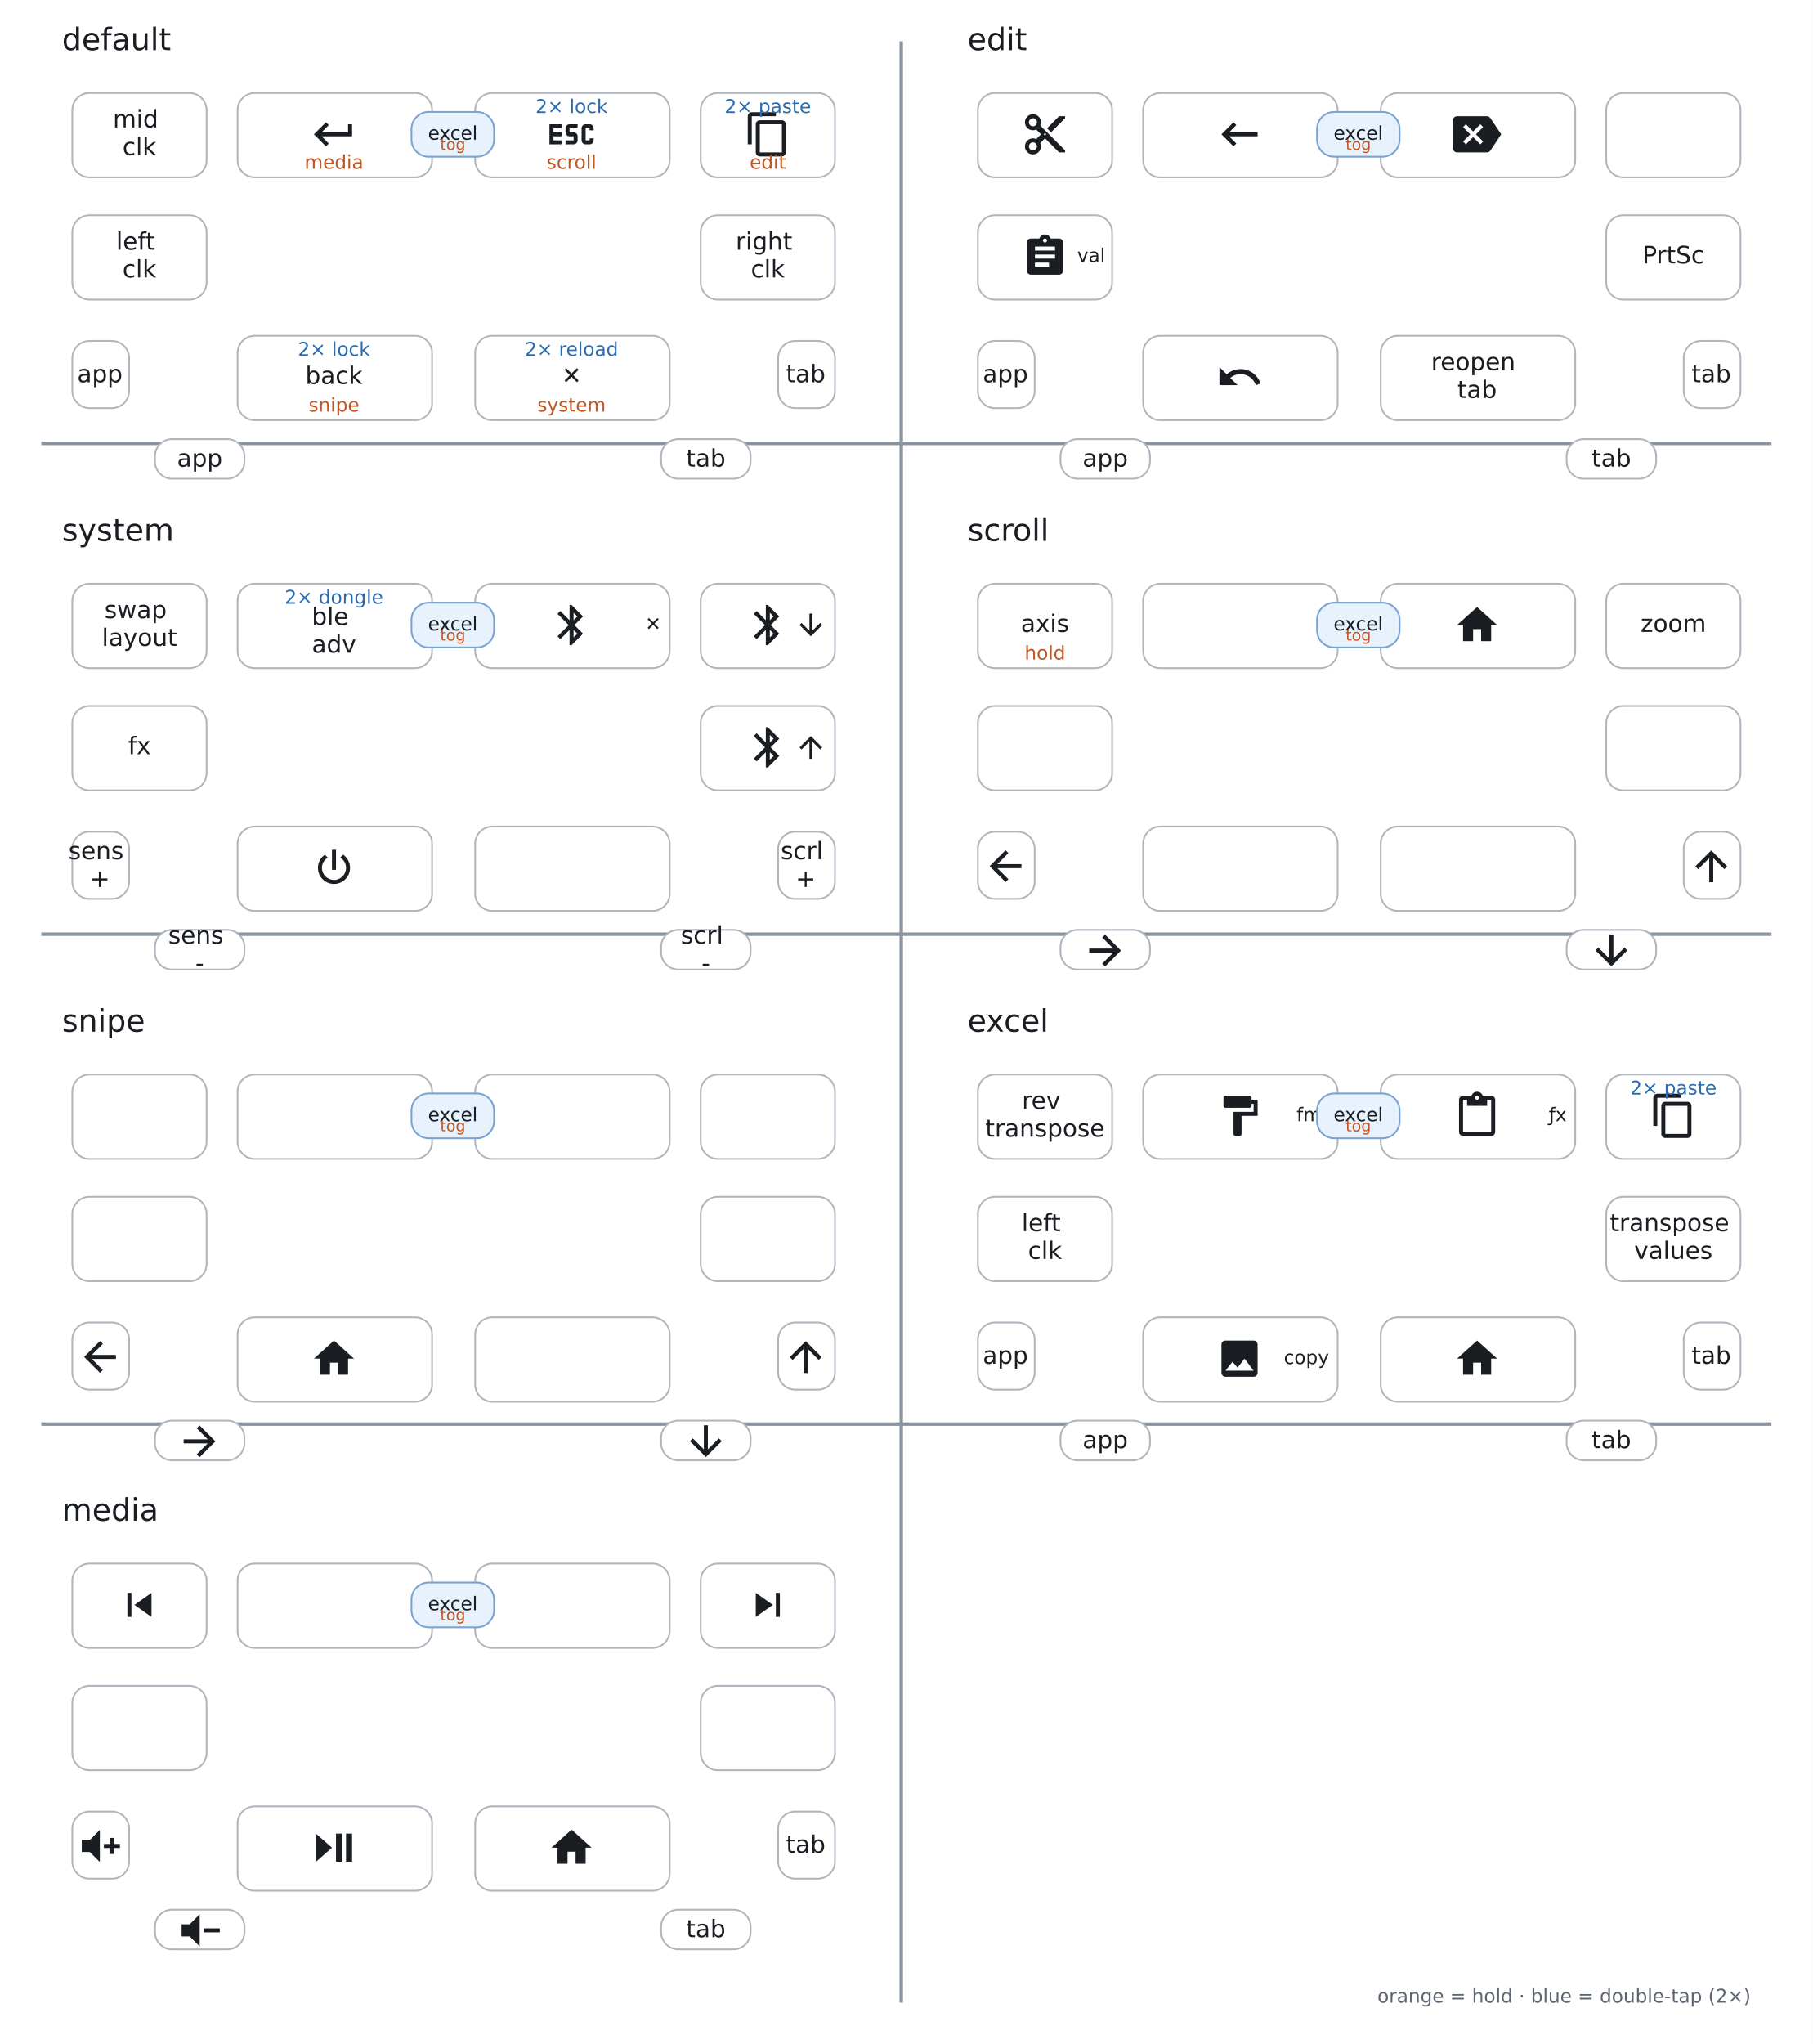
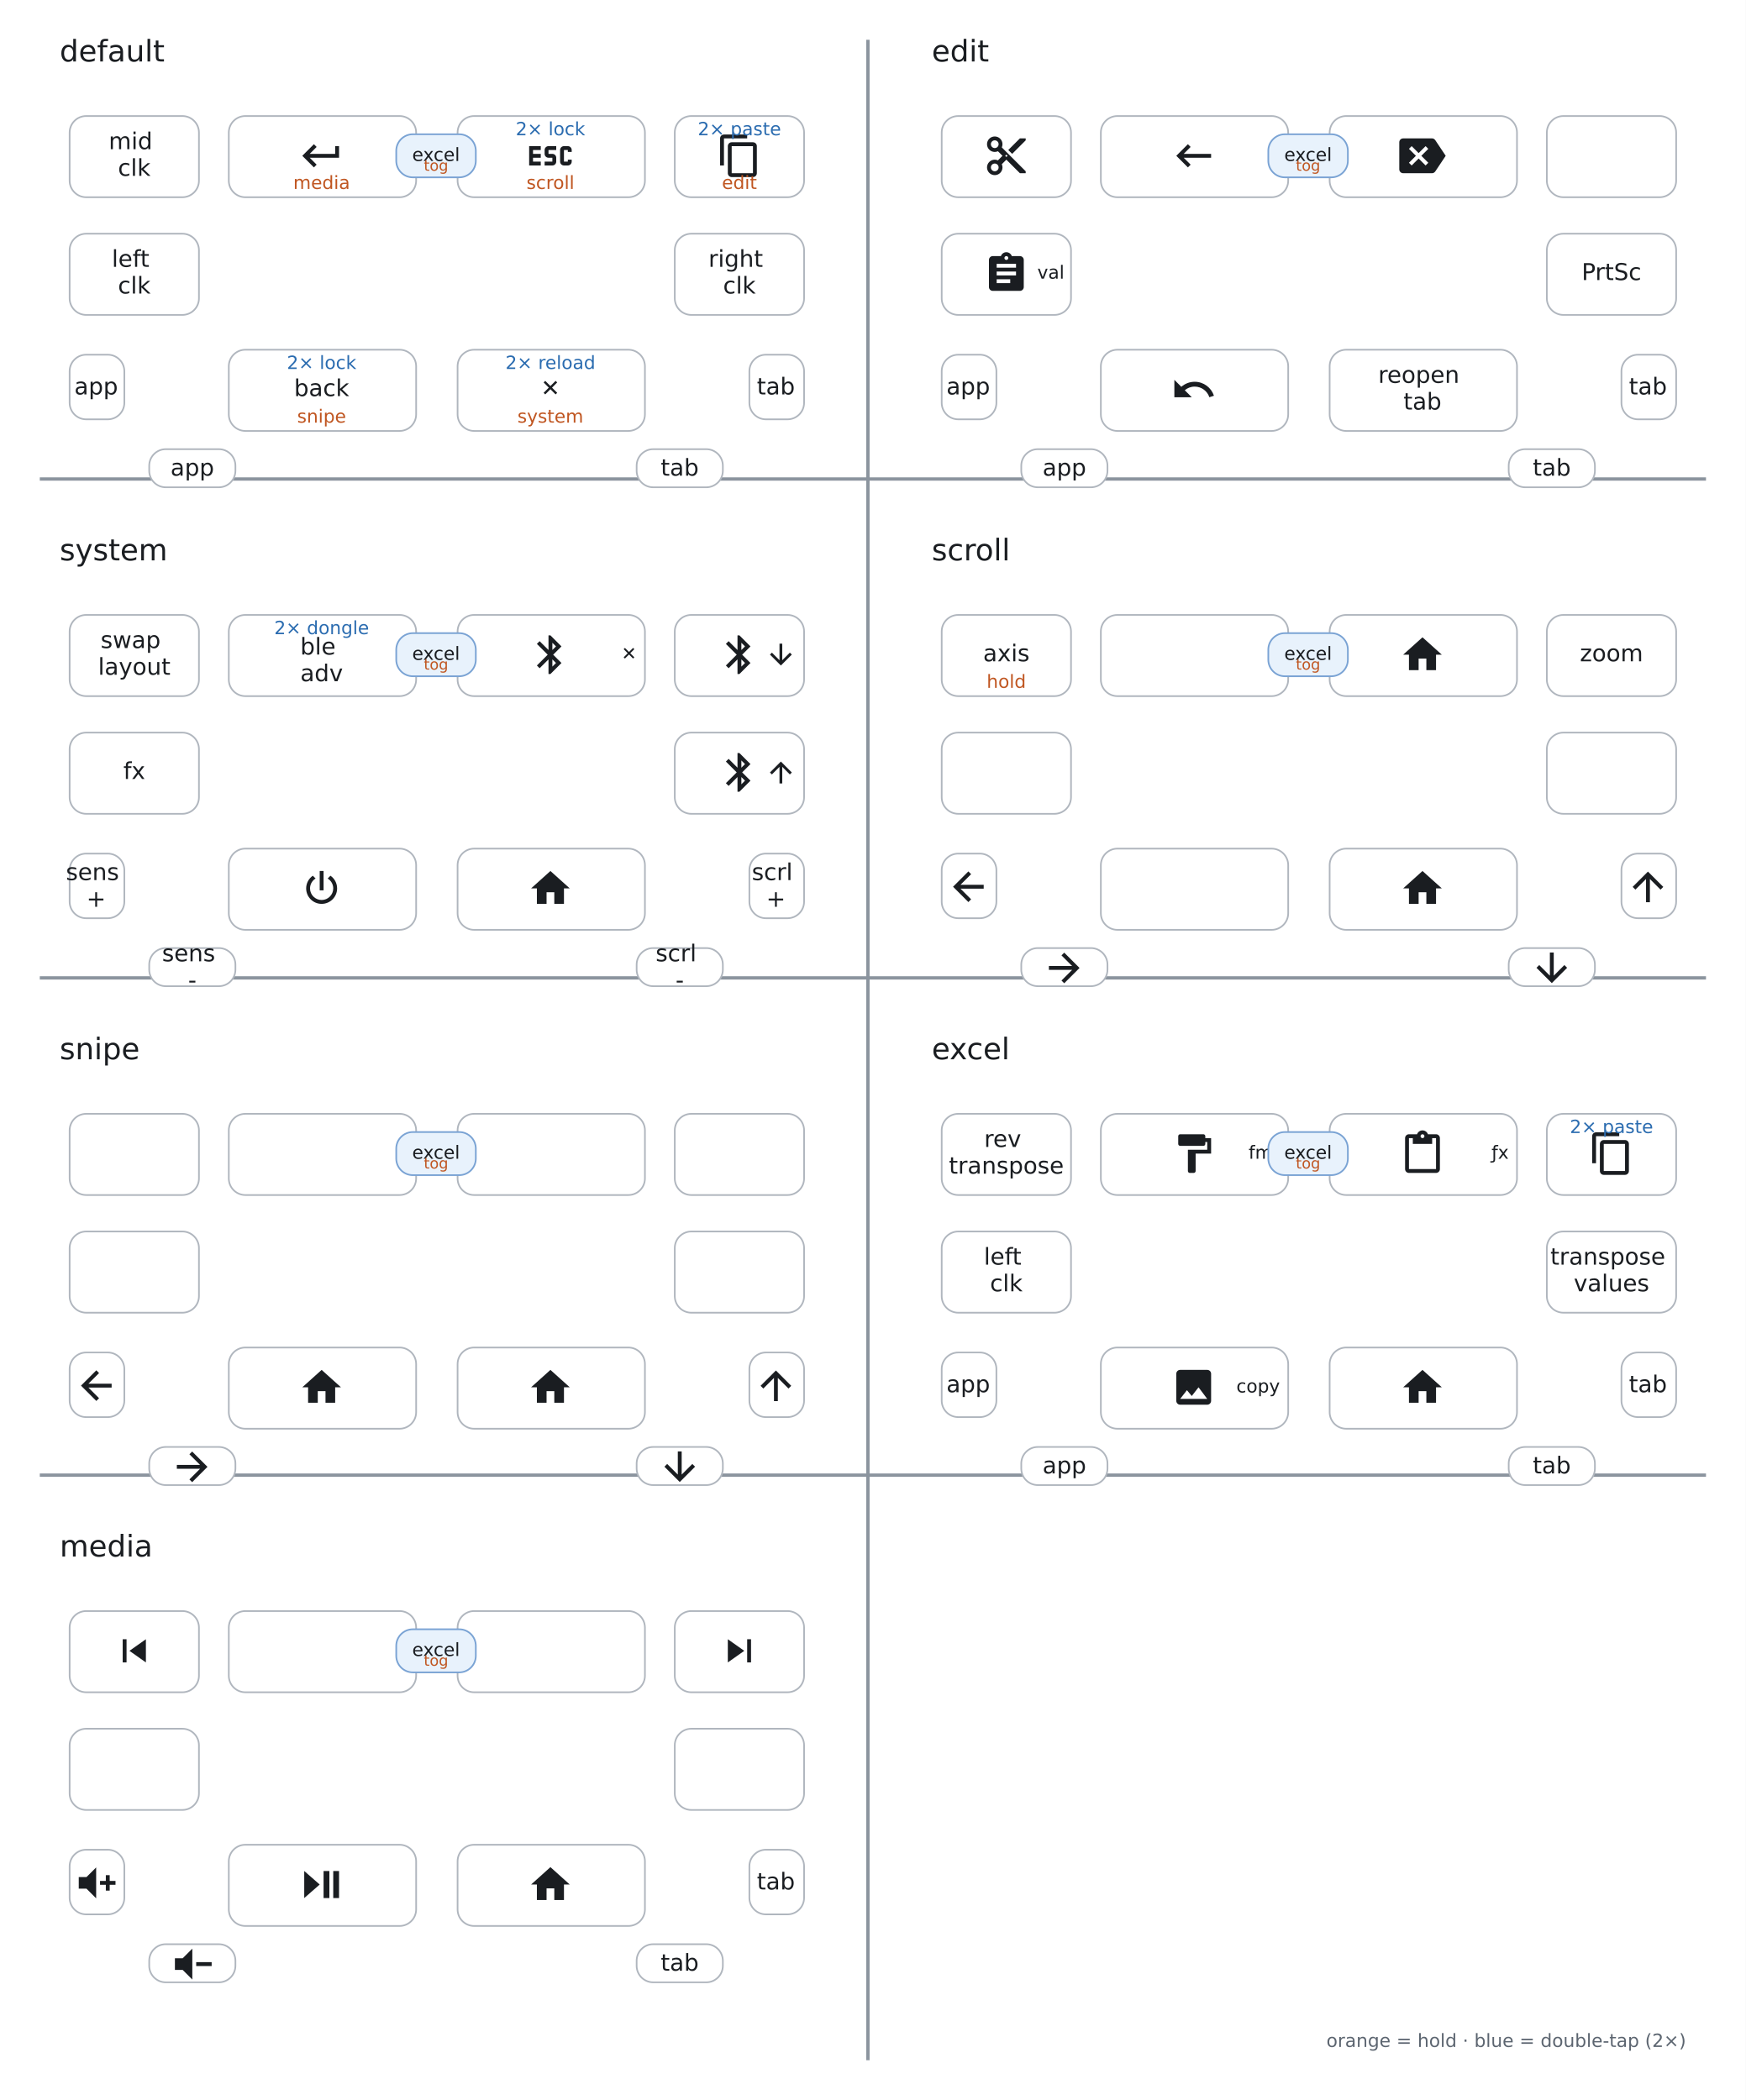
- <svg xmlns="http://www.w3.org/2000/svg" xmlns:xlink="http://www.w3.org/1999/xlink" width="1053" height="1187" viewBox="0 0 1053 1187" class="keymap">
+ <svg xmlns="http://www.w3.org/2000/svg" xmlns:xlink="http://www.w3.org/1999/xlink" width="1053" height="1267" viewBox="0 0 1053 1267" class="keymap">
  <rect id="page-bg" width="100%" height="100%" fill="#ffffff" />
  <g id="layer-dividers" fill="none" stroke="#8b949e" stroke-width="2" stroke-linecap="butt">
-     <line class="layer-divider-h" x1="24.0" y1="257.5" x2="1029.0" y2="257.5" />
-     <line class="layer-divider-h" x1="24.0" y1="542.5" x2="1029.0" y2="542.5" />
-     <line class="layer-divider-h" x1="24.0" y1="827.0" x2="1029.0" y2="827.0" />
-     <line class="layer-divider-v" x1="523.5" y1="24.0" x2="523.5" y2="1163.0" />
+     <line class="layer-divider-h" x1="24.0" y1="289.0" x2="1029.0" y2="289.0" />
+     <line class="layer-divider-h" x1="24.0" y1="590.0" x2="1029.0" y2="590.0" />
+     <line class="layer-divider-h" x1="24.0" y1="890.0" x2="1029.0" y2="890.0" />
+     <line class="layer-divider-v" x1="523.5" y1="24.0" x2="523.5" y2="1243.0" />
  </g>
  <defs>/* start glyphs */
<symbol id="mdi:arrow-down" viewBox="0 0 24 24">
      <path fill="#1a1d21" d="M11,4H13V16L18.5,10.5L19.92,11.92L12,19.84L4.08,11.92L5.5,10.5L11,16V4Z" />
    </symbol>
    <symbol id="mdi:arrow-left" viewBox="0 0 24 24">
      <path fill="#1a1d21" d="M20,11V13H8L13.5,18.5L12.08,19.92L4.16,12L12.08,4.08L13.5,5.5L8,11H20Z" />
    </symbol>
    <symbol id="mdi:arrow-right" viewBox="0 0 24 24">
      <path fill="#1a1d21" d="M4,11V13H16L10.5,18.5L11.92,19.92L19.84,12L11.92,4.08L10.5,5.5L16,11H4Z" />
    </symbol>
    <symbol id="mdi:arrow-up" viewBox="0 0 24 24">
      <path fill="#1a1d21" d="M13,20H11V8L5.5,13.5L4.08,12.08L12,4.16L19.92,12.08L18.5,13.5L13,8V20Z" />
    </symbol>
    <symbol id="mdi:backspace-reverse" viewBox="0 0 24 24">
      <path fill="#1a1d21" d="M2,21H17C17.7,21 18.2,20.6 18.6,20.1L24,12L18.6,3.9C18.2,3.4 17.7,3 17,3H2A2,2 0 0,0 0,5V19A2,2 0 0,0 2,21M5,8.4L6.4,7L10,10.6L13.6,7L15,8.4L11.4,12L15,15.6L13.6,17L10,13.4L6.4,17L5,15.6L8.6,12" />
    </symbol>
    <symbol id="mdi:bluetooth" viewBox="0 0 24 24">
      <path fill="#1a1d21" d="M14.88,16.29L13,18.17V14.41M13,5.83L14.88,7.71L13,9.58M17.71,7.71L12,2H11V9.58L6.41,5L5,6.41L10.59,12L5,17.58L6.41,19L11,14.41V22H12L17.71,16.29L13.41,12L17.71,7.71Z" />
    </symbol>
    <symbol id="mdi:clipboard-text" viewBox="0 0 24 24">
      <path fill="#1a1d21" d="M17,9H7V7H17M17,13H7V11H17M14,17H7V15H14M12,3A1,1 0 0,1 13,4A1,1 0 0,1 12,5A1,1 0 0,1 11,4A1,1 0 0,1 12,3M19,3H14.82C14.4,1.84 13.3,1 12,1C10.7,1 9.6,1.84 9.18,3H5A2,2 0 0,0 3,5V19A2,2 0 0,0 5,21H19A2,2 0 0,0 21,19V5A2,2 0 0,0 19,3Z" />
    </symbol>
    <symbol id="mdi:content-copy" viewBox="0 0 24 24">
      <path fill="#1a1d21" d="M19,21H8V7H19M19,5H8A2,2 0 0,0 6,7V21A2,2 0 0,0 8,23H19A2,2 0 0,0 21,21V7A2,2 0 0,0 19,5M16,1H4A2,2 0 0,0 2,3V17H4V3H16V1Z" />
    </symbol>
    <symbol id="mdi:content-cut" viewBox="0 0 24 24">
      <path fill="#1a1d21" d="M19,3L13,9L15,11L22,4V3M12,12.5A0.5,0.5 0 0,1 11.5,12A0.5,0.5 0 0,1 12,11.5A0.5,0.5 0 0,1 12.5,12A0.5,0.5 0 0,1 12,12.5M6,20A2,2 0 0,1 4,18C4,16.89 4.9,16 6,16A2,2 0 0,1 8,18C8,19.11 7.1,20 6,20M6,8A2,2 0 0,1 4,6C4,4.89 4.9,4 6,4A2,2 0 0,1 8,6C8,7.11 7.1,8 6,8M9.64,7.64C9.87,7.14 10,6.59 10,6A4,4 0 0,0 6,2A4,4 0 0,0 2,6A4,4 0 0,0 6,10C6.59,10 7.14,9.87 7.64,9.64L10,12L7.64,14.36C7.14,14.13 6.59,14 6,14A4,4 0 0,0 2,18A4,4 0 0,0 6,22A4,4 0 0,0 10,18C10,17.41 9.87,16.86 9.64,16.36L12,14L19,21H22V20L9.64,7.64Z" />
    </symbol>
    <symbol id="mdi:content-paste" viewBox="0 0 24 24">
      <path fill="#1a1d21" d="M19,20H5V4H7V7H17V4H19M12,2A1,1 0 0,1 13,3A1,1 0 0,1 12,4A1,1 0 0,1 11,3A1,1 0 0,1 12,2M19,2H14.82C14.4,0.84 13.3,0 12,0C10.7,0 9.6,0.84 9.18,2H5A2,2 0 0,0 3,4V20A2,2 0 0,0 5,22H19A2,2 0 0,0 21,20V4A2,2 0 0,0 19,2Z" />
    </symbol>
    <symbol id="mdi:format-paint" viewBox="0 0 24 24">
      <path fill="#1a1d21" d="M18,4V3A1,1 0 0,0 17,2H5A1,1 0 0,0 4,3V7A1,1 0 0,0 5,8H17A1,1 0 0,0 18,7V6H19V10H9V21A1,1 0 0,0 10,22H12A1,1 0 0,0 13,21V12H21V4H18Z" />
    </symbol>
    <symbol id="mdi:home" viewBox="0 0 24 24">
      <path fill="#1a1d21" d="M10,20V14H14V20H19V12H22L12,3L2,12H5V20H10Z" />
    </symbol>
    <symbol id="mdi:image" viewBox="0 0 24 24">
      <path fill="#1a1d21" d="M8.5,13.5L11,16.5L14.5,12L19,18H5M21,19V5C21,3.89 20.1,3 19,3H5A2,2 0 0,0 3,5V19A2,2 0 0,0 5,21H19A2,2 0 0,0 21,19Z" />
    </symbol>
    <symbol id="mdi:keyboard-backspace" viewBox="0 0 24 24">
      <path fill="#1a1d21" d="M21,11H6.83L10.41,7.41L9,6L3,12L9,18L10.41,16.58L6.83,13H21V11Z" />
    </symbol>
    <symbol id="mdi:keyboard-esc" viewBox="0 0 24 24">
      <path fill="#1a1d21" d="M1 7H7V9H3V11H7V13H3V15H7V17H1V7M11 7H15V9H11V11H13C14.11 11 15 11.9 15 13V15C15 16.11 14.11 17 13 17H9V15H13V13H11C9.9 13 9 12.11 9 11V9C9 7.9 9.9 7 11 7M19 7H21C22.11 7 23 7.9 23 9V10H21V9H19V15H21V14H23V15C23 16.11 22.11 17 21 17H19C17.9 17 17 16.11 17 15V9C17 7.9 17.9 7 19 7Z" />
    </symbol>
    <symbol id="mdi:keyboard-return" viewBox="0 0 24 24">
      <path fill="#1a1d21" d="M19,7V11H5.83L9.41,7.41L8,6L2,12L8,18L9.41,16.58L5.83,13H21V7H19Z" />
    </symbol>
    <symbol id="mdi:play-pause" viewBox="0 0 24 24">
      <path fill="#1a1d21" d="M3,5V19L11,12M13,19H16V5H13M18,5V19H21V5" />
    </symbol>
    <symbol id="mdi:power" viewBox="0 0 24 24">
      <path fill="#1a1d21" d="M16.56,5.44L15.11,6.89C16.84,7.94 18,9.83 18,12A6,6 0 0,1 12,18A6,6 0 0,1 6,12C6,9.83 7.16,7.94 8.88,6.88L7.44,5.44C5.36,6.88 4,9.28 4,12A8,8 0 0,0 12,20A8,8 0 0,0 20,12C20,9.28 18.64,6.88 16.56,5.44M13,3H11V13H13" />
    </symbol>
    <symbol id="mdi:skip-next" viewBox="0 0 24 24">
      <path fill="#1a1d21" d="M16,18H18V6H16M6,18L14.5,12L6,6V18Z" />
    </symbol>
    <symbol id="mdi:skip-previous" viewBox="0 0 24 24">
      <path fill="#1a1d21" d="M6,18V6H8V18H6M9.5,12L18,6V18L9.5,12Z" />
    </symbol>
    <symbol id="mdi:undo" viewBox="0 0 24 24">
      <path fill="#1a1d21" d="M12.5,8C9.85,8 7.45,9 5.6,10.6L2,7V16H11L7.38,12.38C8.77,11.22 10.54,10.5 12.5,10.5C16.04,10.5 19.05,12.81 20.1,16L22.47,15.22C21.08,11.03 17.15,8 12.5,8Z" />
    </symbol>
    <symbol id="mdi:volume-minus" viewBox="0 0 24 24">
      <path fill="#1a1d21" d="M3,9H7L12,4V20L7,15H3V9M14,11H22V13H14V11Z" />
    </symbol>
    <symbol id="mdi:volume-plus" viewBox="0 0 24 24">
      <path fill="#1a1d21" d="M3,9H7L12,4V20L7,15H3V9M14,11H17V8H19V11H22V13H19V16H17V13H14V11Z" />
    </symbol>
  </defs>/* end glyphs */
<style>/* inherit to force styles through use tags */
svg path {
    fill: inherit;
}

/* font and background color specifications */
svg.keymap {
    font-family: SFMono-Regular,Consolas,Liberation Mono,Menlo,monospace;
    font-size: 14px;
    font-kerning: normal;
    text-rendering: optimizeLegibility;
    fill: #24292e;
}

/* default key styling */
rect.key {
    fill: #f6f8fa;
}

rect.key, rect.combo {
    stroke: #c9cccf;
    stroke-width: 1;
}

/* default key side styling, only used is draw_key_sides is set */
rect.side {
    filter: brightness(90%);
}

/* color accent for combo boxes */
rect.combo, rect.combo-separate {
    fill: #cdf;
}

/* color accent for held keys */
rect.held, rect.combo.held {
    fill: #fdd;
}

/* color accent for ghost (optional) keys */
rect.ghost, rect.combo.ghost {
    stroke-dasharray: 4, 4;
    stroke-width: 2;
}

text {
    text-anchor: middle;
    dominant-baseline: middle;
}

/* styling for layer labels */
text.label {
    font-weight: bold;
    text-anchor: start;
    stroke: white;
    stroke-width: 4;
    paint-order: stroke;
}

/* styling for optional footer */
text.footer {
    text-anchor: end;
    dominant-baseline: auto;
    stroke: white;
    stroke-width: 4;
    paint-order: stroke;
}

/* styling for combo tap, and key non-tap label text */
text.combo, text.hold, text.shifted, text.left, text.right, text.tl, text.tr, text.bl, text.br {
    font-size: 11px;
}

text.hold, text.bl, text.br {
    text-anchor: middle;
    dominant-baseline: auto;
}

text.shifted, text.tl, text.tr {
    text-anchor: middle;
    dominant-baseline: hanging;
}

text.left, text.tl, text.bl {
    text-anchor: start;
}

text.right, text.tr, text.br {
    text-anchor: end;
}

text.layer-activator {
    text-decoration: underline;
}

/* styling for hold/shifted label text in combo box */
text.combo.hold, text.combo.shifted, text.combo.left, text.combo.right {
    font-size: 8px;
}

/* lighter symbol for transparent keys */
text.trans {
    fill: #7b7e81;
}

/* styling for combo dendrons */
path.combo {
    stroke-width: 1;
    stroke: gray;
    fill: none;
}

/* Start Tabler Icons Cleanup */
/* cannot use height/width with glyphs */
.icon-tabler &gt; path {
    fill: inherit;
    stroke: inherit;
    stroke-width: 2;
}
/* hide tabler's default box */
.icon-tabler &gt; path[stroke="none"][fill="none"] {
    visibility: hidden;
}
/* End Tabler Icons Cleanup */

svg.keymap {
  font-family: "DejaVu Sans", "Segoe UI", sans-serif;
  font-size: 15px;
  font-weight: 400;
  fill: #1a1d21;
}
#layer-dividers line, line.layer-divider-h, line.layer-divider-v {
  stroke: #8b949e;
  stroke-width: 2;
}
rect.key {
  fill: #ffffff;
  stroke: #b0b6be;
  stroke-width: 1;
}
rect.combo, rect.combo-separate {
  fill: #e8f2fc;
  stroke: #7aa3d4;
  stroke-width: 1;
}
rect.held, rect.combo.held {
  fill: #ffe8c8;
  stroke: #c05621;
}
rect.ghost, rect.combo.ghost {
  stroke: #a0a6ad;
  stroke-dasharray: 5, 4;
  fill: #f4f5f6;
}
text.label {
  font-size: 18px;
  font-weight: 400 !important;
  letter-spacing: 0;
  stroke: #ffffff;
  stroke-width: 5;
  paint-order: stroke;
}
text.footer {
  font-size: 11px;
  font-weight: 400;
  fill: #5c6570;
  stroke: none;
}
text.key.tap {
  font-size: 14px;
  font-weight: 400;
}
text.hold, text.shifted, text.left, text.right, text.tl, text.tr, text.bl, text.br, text.combo {
  font-size: 11px;
  font-weight: 400;
}
text.hold {
  fill: #c05621;
}
text.shifted {
  fill: #2b6cb0;
}
text.combo.tap {
  font-size: 11px;
  font-weight: 400;
}
text.combo.hold, text.combo.shifted {
  font-size: 9px;
  font-weight: 400;
}
text.trans {
  fill: #c5c9ce;
}
path.combo {
  stroke: #2b6cb0;
  stroke-width: 1.5;
}
</style>
  <g transform="translate(36, 0)" class="layer-default">
-     <text x="0" y="24" class="label" id="default">default</text>
-     <g transform="translate(0, 48)">
+     <text x="0" y="32" class="label" id="default">default</text>
+     <g transform="translate(0, 64)">
      <g transform="translate(158, 30)" class="key keypos-0">
        <rect rx="10" ry="10" x="-56" y="-24" width="113" height="49" class="key" />
        <use href="#mdi:keyboard-return" xlink:href="#mdi:keyboard-return" x="-14" y="-14" height="28" width="28.0" class="key tap glyph mdi:keyboard-return" />
        <text x="0" y="20" class="key hold">media</text>
      </g>
      <g transform="translate(296, 30)" class="key keypos-1">
        <rect rx="10" ry="10" x="-56" y="-24" width="113" height="49" class="key" />
        <use href="#mdi:keyboard-esc" xlink:href="#mdi:keyboard-esc" x="-14" y="-14" height="28" width="28.0" class="key tap glyph mdi:keyboard-esc" />
        <text x="0" y="20" class="key hold">scroll</text>
        <text x="0" y="-20" class="key shifted">2× lock</text>
      </g>
      <g transform="translate(45, 30)" class="key keypos-2">
        <rect rx="10" ry="10" x="-39" y="-24" width="78" height="49" class="key" />
        <text x="0" y="0" class="key tap">
          <tspan x="0" dy="-0.57em">mid</tspan>
          <tspan x="0" dy="1.15em">clk</tspan>
        </text>
      </g>
      <g transform="translate(410, 30)" class="key keypos-3">
        <rect rx="10" ry="10" x="-39" y="-24" width="78" height="49" class="key" />
        <use href="#mdi:content-copy" xlink:href="#mdi:content-copy" x="-14" y="-14" height="28" width="28.0" class="key tap glyph mdi:content-copy" />
        <text x="0" y="20" class="key hold">edit</text>
        <text x="0" y="-20" class="key shifted">2× paste</text>
      </g>
      <g transform="translate(45, 101)" class="key keypos-4">
        <rect rx="10" ry="10" x="-39" y="-24" width="78" height="49" class="key" />
        <text x="0" y="0" class="key tap">
          <tspan x="0" dy="-0.57em">left</tspan>
          <tspan x="0" dy="1.15em">clk</tspan>
        </text>
      </g>
      <g transform="translate(410, 101)" class="key keypos-5">
        <rect rx="10" ry="10" x="-39" y="-24" width="78" height="49" class="key" />
        <text x="0" y="0" class="key tap">
          <tspan x="0" dy="-0.57em">right</tspan>
          <tspan x="0" dy="1.15em">clk</tspan>
        </text>
      </g>
      <g transform="translate(158, 171)" class="key keypos-6">
        <rect rx="10" ry="10" x="-56" y="-24" width="113" height="49" class="key" />
        <text x="0" y="0" class="key tap">back</text>
        <text x="0" y="20" class="key hold">snipe</text>
        <text x="0" y="-20" class="key shifted">2× lock</text>
      </g>
      <g transform="translate(296, 171)" class="key keypos-7">
        <rect rx="10" ry="10" x="-56" y="-24" width="113" height="49" class="key" />
        <text x="0" y="0" class="key tap">✕</text>
        <text x="0" y="20" class="key hold">system</text>
        <text x="0" y="-20" class="key shifted">2× reload</text>
      </g>
      <g transform="translate(22, 170)" class="key keypos-8">
        <rect rx="10" ry="10" x="-16" y="-20" width="33" height="39" class="key" />
        <text x="0" y="0" class="key tap">app</text>
      </g>
      <g transform="translate(432, 170)" class="key keypos-9">
        <rect rx="10" ry="10" x="-16" y="-20" width="33" height="39" class="key" />
        <text x="0" y="0" class="key tap">tab</text>
      </g>
      <g transform="translate(80, 219)" class="key keypos-10">
        <rect rx="10" ry="10" x="-26" y="-12" width="52" height="23" class="key" />
        <text x="0" y="0" class="key tap">app</text>
      </g>
      <g transform="translate(374, 219)" class="key keypos-11">
        <rect rx="10" ry="10" x="-26" y="-12" width="52" height="23" class="key" />
        <text x="0" y="0" class="key tap">tab</text>
      </g>
      <g class="combo combopos-0">
        <rect rx="10" ry="10" x="203" y="17" width="48" height="26" class="combo" />
        <text x="227" y="30" class="combo tap">excel</text>
        <text x="227" y="39" class="combo hold">tog</text>
      </g>
    </g>
  </g>
  <g transform="translate(562, 0)" class="layer-edit">
-     <text x="0" y="24" class="label" id="edit">edit</text>
-     <g transform="translate(0, 48)">
+     <text x="0" y="32" class="label" id="edit">edit</text>
+     <g transform="translate(0, 64)">
      <g transform="translate(158, 30)" class="key keypos-0">
        <rect rx="10" ry="10" x="-56" y="-24" width="113" height="49" class="key" />
        <use href="#mdi:keyboard-backspace" xlink:href="#mdi:keyboard-backspace" x="-14" y="-14" height="28" width="28.0" class="key tap glyph mdi:keyboard-backspace" />
      </g>
      <g transform="translate(296, 30)" class="key keypos-1">
        <rect rx="10" ry="10" x="-56" y="-24" width="113" height="49" class="key" />
        <use href="#mdi:backspace-reverse" xlink:href="#mdi:backspace-reverse" x="-14" y="-14" height="28" width="28.0" class="key tap glyph mdi:backspace-reverse" />
      </g>
      <g transform="translate(45, 30)" class="key keypos-2">
        <rect rx="10" ry="10" x="-39" y="-24" width="78" height="49" class="key" />
        <use href="#mdi:content-cut" xlink:href="#mdi:content-cut" x="-14" y="-14" height="28" width="28.0" class="key tap glyph mdi:content-cut" />
      </g>
      <g transform="translate(410, 30)" class="key keypos-3">
        <rect rx="10" ry="10" x="-39" y="-24" width="78" height="49" class="key" />
      </g>
      <g transform="translate(45, 101)" class="key keypos-4">
        <rect rx="10" ry="10" x="-39" y="-24" width="78" height="49" class="key" />
        <use href="#mdi:clipboard-text" xlink:href="#mdi:clipboard-text" x="-14" y="-14" height="28" width="28.0" class="key tap glyph mdi:clipboard-text" />
        <text x="35" y="0" class="key right">val</text>
      </g>
      <g transform="translate(410, 101)" class="key keypos-5">
        <rect rx="10" ry="10" x="-39" y="-24" width="78" height="49" class="key" />
        <text x="0" y="0" class="key tap">PrtSc</text>
      </g>
      <g transform="translate(158, 171)" class="key keypos-6">
        <rect rx="10" ry="10" x="-56" y="-24" width="113" height="49" class="key" />
        <use href="#mdi:undo" xlink:href="#mdi:undo" x="-14" y="-14" height="28" width="28.0" class="key tap glyph mdi:undo" />
      </g>
      <g transform="translate(296, 171)" class="key keypos-7">
        <rect rx="10" ry="10" x="-56" y="-24" width="113" height="49" class="key" />
        <text x="0" y="0" class="key tap">
          <tspan x="0" dy="-0.57em">reopen</tspan>
          <tspan x="0" dy="1.15em">tab</tspan>
        </text>
      </g>
      <g transform="translate(22, 170)" class="key keypos-8">
        <rect rx="10" ry="10" x="-16" y="-20" width="33" height="39" class="key" />
        <text x="0" y="0" class="key tap">app</text>
      </g>
      <g transform="translate(432, 170)" class="key keypos-9">
        <rect rx="10" ry="10" x="-16" y="-20" width="33" height="39" class="key" />
        <text x="0" y="0" class="key tap">tab</text>
      </g>
      <g transform="translate(80, 219)" class="key keypos-10">
        <rect rx="10" ry="10" x="-26" y="-12" width="52" height="23" class="key" />
        <text x="0" y="0" class="key tap">app</text>
      </g>
      <g transform="translate(374, 219)" class="key keypos-11">
        <rect rx="10" ry="10" x="-26" y="-12" width="52" height="23" class="key" />
        <text x="0" y="0" class="key tap">tab</text>
      </g>
      <g class="combo combopos-0">
        <rect rx="10" ry="10" x="203" y="17" width="48" height="26" class="combo" />
        <text x="227" y="30" class="combo tap">excel</text>
        <text x="227" y="39" class="combo hold">tog</text>
      </g>
    </g>
  </g>
-   <g transform="translate(36, 285)" class="layer-system">
-     <text x="0" y="24" class="label" id="system">system</text>
-     <g transform="translate(0, 48)">
+   <g transform="translate(36, 301)" class="layer-system">
+     <text x="0" y="32" class="label" id="system">system</text>
+     <g transform="translate(0, 64)">
      <g transform="translate(158, 30)" class="key keypos-0">
        <rect rx="10" ry="10" x="-56" y="-24" width="113" height="49" class="key" />
        <text x="0" y="0" class="key tap">
          <tspan x="0" dy="-0.29em">ble</tspan>
          <tspan x="0" dy="1.15em">adv</tspan>
        </text>
        <text x="0" y="-20" class="key shifted">2× dongle</text>
      </g>
      <g transform="translate(296, 30)" class="key keypos-1">
        <rect rx="10" ry="10" x="-56" y="-24" width="113" height="49" class="key" />
        <use href="#mdi:bluetooth" xlink:href="#mdi:bluetooth" x="-14" y="-14" height="28" width="28.0" class="key tap glyph mdi:bluetooth" />
        <text x="52" y="0" class="key right">✕</text>
      </g>
      <g transform="translate(45, 30)" class="key keypos-2">
        <rect rx="10" ry="10" x="-39" y="-24" width="78" height="49" class="key" />
        <text x="0" y="0" class="key tap">
          <tspan x="0" dy="-0.57em">swap</tspan>
          <tspan x="0" dy="1.15em">layout</tspan>
        </text>
      </g>
      <g transform="translate(410, 30)" class="key keypos-3">
        <rect rx="10" ry="10" x="-39" y="-24" width="78" height="49" class="key" />
        <use href="#mdi:bluetooth" xlink:href="#mdi:bluetooth" x="-14" y="-14" height="28" width="28.0" class="key tap glyph mdi:bluetooth" />
        <use href="#mdi:arrow-down" xlink:href="#mdi:arrow-down" x="15" y="-10" height="20" width="20.0" class="key right glyph mdi:arrow-down" />
      </g>
      <g transform="translate(45, 101)" class="key keypos-4">
        <rect rx="10" ry="10" x="-39" y="-24" width="78" height="49" class="key" />
        <text x="0" y="0" class="key tap">fx</text>
      </g>
      <g transform="translate(410, 101)" class="key keypos-5">
        <rect rx="10" ry="10" x="-39" y="-24" width="78" height="49" class="key" />
        <use href="#mdi:bluetooth" xlink:href="#mdi:bluetooth" x="-14" y="-14" height="28" width="28.0" class="key tap glyph mdi:bluetooth" />
        <use href="#mdi:arrow-up" xlink:href="#mdi:arrow-up" x="15" y="-10" height="20" width="20.0" class="key right glyph mdi:arrow-up" />
      </g>
      <g transform="translate(158, 171)" class="key keypos-6">
        <rect rx="10" ry="10" x="-56" y="-24" width="113" height="49" class="key" />
        <use href="#mdi:power" xlink:href="#mdi:power" x="-14" y="-14" height="28" width="28.0" class="key tap glyph mdi:power" />
      </g>
      <g transform="translate(296, 171)" class="key keypos-7">
        <rect rx="10" ry="10" x="-56" y="-24" width="113" height="49" class="key" />
+         <use href="#mdi:home" xlink:href="#mdi:home" x="-14" y="-14" height="28" width="28.0" class="key tap glyph mdi:home" />
      </g>
      <g transform="translate(22, 170)" class="key keypos-8">
        <rect rx="10" ry="10" x="-16" y="-20" width="33" height="39" class="key" />
        <text x="0" y="0" class="key tap">
          <tspan x="0" dy="-0.57em">sens</tspan>
          <tspan x="0" dy="1.15em">+</tspan>
        </text>
      </g>
      <g transform="translate(432, 170)" class="key keypos-9">
        <rect rx="10" ry="10" x="-16" y="-20" width="33" height="39" class="key" />
        <text x="0" y="0" class="key tap">
          <tspan x="0" dy="-0.57em">scrl</tspan>
          <tspan x="0" dy="1.15em">+</tspan>
        </text>
      </g>
      <g transform="translate(80, 219)" class="key keypos-10">
        <rect rx="10" ry="10" x="-26" y="-12" width="52" height="23" class="key" />
        <text x="0" y="0" class="key tap">
          <tspan x="0" dy="-0.57em">sens</tspan>
          <tspan x="0" dy="1.15em">-</tspan>
        </text>
      </g>
      <g transform="translate(374, 219)" class="key keypos-11">
        <rect rx="10" ry="10" x="-26" y="-12" width="52" height="23" class="key" />
        <text x="0" y="0" class="key tap">
          <tspan x="0" dy="-0.57em">scrl</tspan>
          <tspan x="0" dy="1.15em">-</tspan>
        </text>
      </g>
      <g class="combo combopos-0">
        <rect rx="10" ry="10" x="203" y="17" width="48" height="26" class="combo" />
        <text x="227" y="30" class="combo tap">excel</text>
        <text x="227" y="39" class="combo hold">tog</text>
      </g>
    </g>
  </g>
-   <g transform="translate(562, 285)" class="layer-scroll">
-     <text x="0" y="24" class="label" id="scroll">scroll</text>
-     <g transform="translate(0, 48)">
+   <g transform="translate(562, 301)" class="layer-scroll">
+     <text x="0" y="32" class="label" id="scroll">scroll</text>
+     <g transform="translate(0, 64)">
      <g transform="translate(158, 30)" class="key keypos-0">
        <rect rx="10" ry="10" x="-56" y="-24" width="113" height="49" class="key" />
      </g>
      <g transform="translate(296, 30)" class="key keypos-1">
        <rect rx="10" ry="10" x="-56" y="-24" width="113" height="49" class="key" />
        <use href="#mdi:home" xlink:href="#mdi:home" x="-14" y="-14" height="28" width="28.0" class="key tap glyph mdi:home" />
      </g>
      <g transform="translate(45, 30)" class="key keypos-2">
        <rect rx="10" ry="10" x="-39" y="-24" width="78" height="49" class="key" />
        <text x="0" y="0" class="key tap">axis</text>
        <text x="0" y="20" class="key hold">hold</text>
      </g>
      <g transform="translate(410, 30)" class="key keypos-3">
        <rect rx="10" ry="10" x="-39" y="-24" width="78" height="49" class="key" />
        <text x="0" y="0" class="key tap">zoom</text>
      </g>
      <g transform="translate(45, 101)" class="key keypos-4">
        <rect rx="10" ry="10" x="-39" y="-24" width="78" height="49" class="key" />
      </g>
      <g transform="translate(410, 101)" class="key keypos-5">
        <rect rx="10" ry="10" x="-39" y="-24" width="78" height="49" class="key" />
      </g>
      <g transform="translate(158, 171)" class="key keypos-6">
        <rect rx="10" ry="10" x="-56" y="-24" width="113" height="49" class="key" />
      </g>
      <g transform="translate(296, 171)" class="key keypos-7">
        <rect rx="10" ry="10" x="-56" y="-24" width="113" height="49" class="key" />
+         <use href="#mdi:home" xlink:href="#mdi:home" x="-14" y="-14" height="28" width="28.0" class="key tap glyph mdi:home" />
      </g>
      <g transform="translate(22, 170)" class="key keypos-8">
        <rect rx="10" ry="10" x="-16" y="-20" width="33" height="39" class="key" />
        <use href="#mdi:arrow-left" xlink:href="#mdi:arrow-left" x="-14" y="-14" height="28" width="28.0" class="key tap glyph mdi:arrow-left" />
      </g>
      <g transform="translate(432, 170)" class="key keypos-9">
        <rect rx="10" ry="10" x="-16" y="-20" width="33" height="39" class="key" />
        <use href="#mdi:arrow-up" xlink:href="#mdi:arrow-up" x="-14" y="-14" height="28" width="28.0" class="key tap glyph mdi:arrow-up" />
      </g>
      <g transform="translate(80, 219)" class="key keypos-10">
        <rect rx="10" ry="10" x="-26" y="-12" width="52" height="23" class="key" />
        <use href="#mdi:arrow-right" xlink:href="#mdi:arrow-right" x="-14" y="-14" height="28" width="28.0" class="key tap glyph mdi:arrow-right" />
      </g>
      <g transform="translate(374, 219)" class="key keypos-11">
        <rect rx="10" ry="10" x="-26" y="-12" width="52" height="23" class="key" />
        <use href="#mdi:arrow-down" xlink:href="#mdi:arrow-down" x="-14" y="-14" height="28" width="28.0" class="key tap glyph mdi:arrow-down" />
      </g>
      <g class="combo combopos-0">
        <rect rx="10" ry="10" x="203" y="17" width="48" height="26" class="combo" />
        <text x="227" y="30" class="combo tap">excel</text>
        <text x="227" y="39" class="combo hold">tog</text>
      </g>
    </g>
  </g>
-   <g transform="translate(36, 570)" class="layer-snipe">
-     <text x="0" y="24" class="label" id="snipe">snipe</text>
-     <g transform="translate(0, 48)">
+   <g transform="translate(36, 602)" class="layer-snipe">
+     <text x="0" y="32" class="label" id="snipe">snipe</text>
+     <g transform="translate(0, 64)">
      <g transform="translate(158, 30)" class="key keypos-0">
        <rect rx="10" ry="10" x="-56" y="-24" width="113" height="49" class="key" />
      </g>
      <g transform="translate(296, 30)" class="key keypos-1">
        <rect rx="10" ry="10" x="-56" y="-24" width="113" height="49" class="key" />
      </g>
      <g transform="translate(45, 30)" class="key keypos-2">
        <rect rx="10" ry="10" x="-39" y="-24" width="78" height="49" class="key" />
      </g>
      <g transform="translate(410, 30)" class="key keypos-3">
        <rect rx="10" ry="10" x="-39" y="-24" width="78" height="49" class="key" />
      </g>
      <g transform="translate(45, 101)" class="key keypos-4">
        <rect rx="10" ry="10" x="-39" y="-24" width="78" height="49" class="key" />
      </g>
      <g transform="translate(410, 101)" class="key keypos-5">
        <rect rx="10" ry="10" x="-39" y="-24" width="78" height="49" class="key" />
      </g>
      <g transform="translate(158, 171)" class="key keypos-6">
        <rect rx="10" ry="10" x="-56" y="-24" width="113" height="49" class="key" />
        <use href="#mdi:home" xlink:href="#mdi:home" x="-14" y="-14" height="28" width="28.0" class="key tap glyph mdi:home" />
      </g>
      <g transform="translate(296, 171)" class="key keypos-7">
        <rect rx="10" ry="10" x="-56" y="-24" width="113" height="49" class="key" />
+         <use href="#mdi:home" xlink:href="#mdi:home" x="-14" y="-14" height="28" width="28.0" class="key tap glyph mdi:home" />
      </g>
      <g transform="translate(22, 170)" class="key keypos-8">
        <rect rx="10" ry="10" x="-16" y="-20" width="33" height="39" class="key" />
        <use href="#mdi:arrow-left" xlink:href="#mdi:arrow-left" x="-14" y="-14" height="28" width="28.0" class="key tap glyph mdi:arrow-left" />
      </g>
      <g transform="translate(432, 170)" class="key keypos-9">
        <rect rx="10" ry="10" x="-16" y="-20" width="33" height="39" class="key" />
        <use href="#mdi:arrow-up" xlink:href="#mdi:arrow-up" x="-14" y="-14" height="28" width="28.0" class="key tap glyph mdi:arrow-up" />
      </g>
      <g transform="translate(80, 219)" class="key keypos-10">
        <rect rx="10" ry="10" x="-26" y="-12" width="52" height="23" class="key" />
        <use href="#mdi:arrow-right" xlink:href="#mdi:arrow-right" x="-14" y="-14" height="28" width="28.0" class="key tap glyph mdi:arrow-right" />
      </g>
      <g transform="translate(374, 219)" class="key keypos-11">
        <rect rx="10" ry="10" x="-26" y="-12" width="52" height="23" class="key" />
        <use href="#mdi:arrow-down" xlink:href="#mdi:arrow-down" x="-14" y="-14" height="28" width="28.0" class="key tap glyph mdi:arrow-down" />
      </g>
      <g class="combo combopos-0">
        <rect rx="10" ry="10" x="203" y="17" width="48" height="26" class="combo" />
        <text x="227" y="30" class="combo tap">excel</text>
        <text x="227" y="39" class="combo hold">tog</text>
      </g>
    </g>
  </g>
-   <g transform="translate(562, 570)" class="layer-excel">
-     <text x="0" y="24" class="label" id="excel">excel</text>
-     <g transform="translate(0, 48)">
+   <g transform="translate(562, 602)" class="layer-excel">
+     <text x="0" y="32" class="label" id="excel">excel</text>
+     <g transform="translate(0, 64)">
      <g transform="translate(158, 30)" class="key keypos-0">
        <rect rx="10" ry="10" x="-56" y="-24" width="113" height="49" class="key" />
        <use href="#mdi:format-paint" xlink:href="#mdi:format-paint" x="-14" y="-14" height="28" width="28.0" class="key tap glyph mdi:format-paint" />
        <text x="52" y="0" class="key right">fmt</text>
      </g>
      <g transform="translate(296, 30)" class="key keypos-1">
        <rect rx="10" ry="10" x="-56" y="-24" width="113" height="49" class="key" />
        <use href="#mdi:content-paste" xlink:href="#mdi:content-paste" x="-14" y="-14" height="28" width="28.0" class="key tap glyph mdi:content-paste" />
        <text x="52" y="0" class="key right">ƒx</text>
      </g>
      <g transform="translate(45, 30)" class="key keypos-2">
        <rect rx="10" ry="10" x="-39" y="-24" width="78" height="49" class="key" />
        <text x="0" y="0" class="key tap">
          <tspan x="0" dy="-0.57em">rev</tspan>
          <tspan x="0" dy="1.15em">transpose</tspan>
        </text>
      </g>
      <g transform="translate(410, 30)" class="key keypos-3">
        <rect rx="10" ry="10" x="-39" y="-24" width="78" height="49" class="key" />
        <use href="#mdi:content-copy" xlink:href="#mdi:content-copy" x="-14" y="-14" height="28" width="28.0" class="key tap glyph mdi:content-copy" />
        <text x="0" y="-20" class="key shifted">2× paste</text>
      </g>
      <g transform="translate(45, 101)" class="key keypos-4">
        <rect rx="10" ry="10" x="-39" y="-24" width="78" height="49" class="key" />
        <text x="0" y="0" class="key tap">
          <tspan x="0" dy="-0.57em">left</tspan>
          <tspan x="0" dy="1.15em">clk</tspan>
        </text>
      </g>
      <g transform="translate(410, 101)" class="key keypos-5">
        <rect rx="10" ry="10" x="-39" y="-24" width="78" height="49" class="key" />
        <text x="0" y="0" class="key tap">
          <tspan x="0" dy="-0.57em">transpose</tspan>
          <tspan x="0" dy="1.15em">values</tspan>
        </text>
      </g>
      <g transform="translate(158, 171)" class="key keypos-6">
        <rect rx="10" ry="10" x="-56" y="-24" width="113" height="49" class="key" />
        <use href="#mdi:image" xlink:href="#mdi:image" x="-14" y="-14" height="28" width="28.0" class="key tap glyph mdi:image" />
        <text x="52" y="0" class="key right">copy</text>
      </g>
      <g transform="translate(296, 171)" class="key keypos-7">
        <rect rx="10" ry="10" x="-56" y="-24" width="113" height="49" class="key" />
        <use href="#mdi:home" xlink:href="#mdi:home" x="-14" y="-14" height="28" width="28.0" class="key tap glyph mdi:home" />
      </g>
      <g transform="translate(22, 170)" class="key keypos-8">
        <rect rx="10" ry="10" x="-16" y="-20" width="33" height="39" class="key" />
        <text x="0" y="0" class="key tap">app</text>
      </g>
      <g transform="translate(432, 170)" class="key keypos-9">
        <rect rx="10" ry="10" x="-16" y="-20" width="33" height="39" class="key" />
        <text x="0" y="0" class="key tap">tab</text>
      </g>
      <g transform="translate(80, 219)" class="key keypos-10">
        <rect rx="10" ry="10" x="-26" y="-12" width="52" height="23" class="key" />
        <text x="0" y="0" class="key tap">app</text>
      </g>
      <g transform="translate(374, 219)" class="key keypos-11">
        <rect rx="10" ry="10" x="-26" y="-12" width="52" height="23" class="key" />
        <text x="0" y="0" class="key tap">tab</text>
      </g>
      <g class="combo combopos-0">
        <rect rx="10" ry="10" x="203" y="17" width="48" height="26" class="combo" />
        <text x="227" y="30" class="combo tap">excel</text>
        <text x="227" y="39" class="combo hold">tog</text>
      </g>
    </g>
  </g>
-   <g transform="translate(36, 854)" class="layer-media">
-     <text x="0" y="24" class="label" id="media">media</text>
-     <g transform="translate(0, 48)">
+   <g transform="translate(36, 902)" class="layer-media">
+     <text x="0" y="32" class="label" id="media">media</text>
+     <g transform="translate(0, 64)">
      <g transform="translate(158, 30)" class="key keypos-0">
        <rect rx="10" ry="10" x="-56" y="-24" width="113" height="49" class="key" />
      </g>
      <g transform="translate(296, 30)" class="key keypos-1">
        <rect rx="10" ry="10" x="-56" y="-24" width="113" height="49" class="key" />
      </g>
      <g transform="translate(45, 30)" class="key keypos-2">
        <rect rx="10" ry="10" x="-39" y="-24" width="78" height="49" class="key" />
        <use href="#mdi:skip-previous" xlink:href="#mdi:skip-previous" x="-14" y="-14" height="28" width="28.0" class="key tap glyph mdi:skip-previous" />
      </g>
      <g transform="translate(410, 30)" class="key keypos-3">
        <rect rx="10" ry="10" x="-39" y="-24" width="78" height="49" class="key" />
        <use href="#mdi:skip-next" xlink:href="#mdi:skip-next" x="-14" y="-14" height="28" width="28.0" class="key tap glyph mdi:skip-next" />
      </g>
      <g transform="translate(45, 101)" class="key keypos-4">
        <rect rx="10" ry="10" x="-39" y="-24" width="78" height="49" class="key" />
      </g>
      <g transform="translate(410, 101)" class="key keypos-5">
        <rect rx="10" ry="10" x="-39" y="-24" width="78" height="49" class="key" />
      </g>
      <g transform="translate(158, 171)" class="key keypos-6">
        <rect rx="10" ry="10" x="-56" y="-24" width="113" height="49" class="key" />
        <use href="#mdi:play-pause" xlink:href="#mdi:play-pause" x="-14" y="-14" height="28" width="28.0" class="key tap glyph mdi:play-pause" />
      </g>
      <g transform="translate(296, 171)" class="key keypos-7">
        <rect rx="10" ry="10" x="-56" y="-24" width="113" height="49" class="key" />
        <use href="#mdi:home" xlink:href="#mdi:home" x="-14" y="-14" height="28" width="28.0" class="key tap glyph mdi:home" />
      </g>
      <g transform="translate(22, 170)" class="key keypos-8">
        <rect rx="10" ry="10" x="-16" y="-20" width="33" height="39" class="key" />
        <use href="#mdi:volume-plus" xlink:href="#mdi:volume-plus" x="-14" y="-14" height="28" width="28.0" class="key tap glyph mdi:volume-plus" />
      </g>
      <g transform="translate(432, 170)" class="key keypos-9">
        <rect rx="10" ry="10" x="-16" y="-20" width="33" height="39" class="key" />
        <text x="0" y="0" class="key tap">tab</text>
      </g>
      <g transform="translate(80, 219)" class="key keypos-10">
        <rect rx="10" ry="10" x="-26" y="-12" width="52" height="23" class="key" />
        <use href="#mdi:volume-minus" xlink:href="#mdi:volume-minus" x="-14" y="-14" height="28" width="28.0" class="key tap glyph mdi:volume-minus" />
      </g>
      <g transform="translate(374, 219)" class="key keypos-11">
        <rect rx="10" ry="10" x="-26" y="-12" width="52" height="23" class="key" />
        <text x="0" y="0" class="key tap">tab</text>
      </g>
      <g class="combo combopos-0">
        <rect rx="10" ry="10" x="203" y="17" width="48" height="26" class="combo" />
        <text x="227" y="30" class="combo tap">excel</text>
        <text x="227" y="39" class="combo hold">tog</text>
      </g>
    </g>
  </g>
-   <text x="1017.0" y="1163.0" class="footer">orange = hold · blue = double-tap (2×)</text>
+   <text x="1017.0" y="1235.0" class="footer">orange = hold · blue = double-tap (2×)</text>
</svg>
